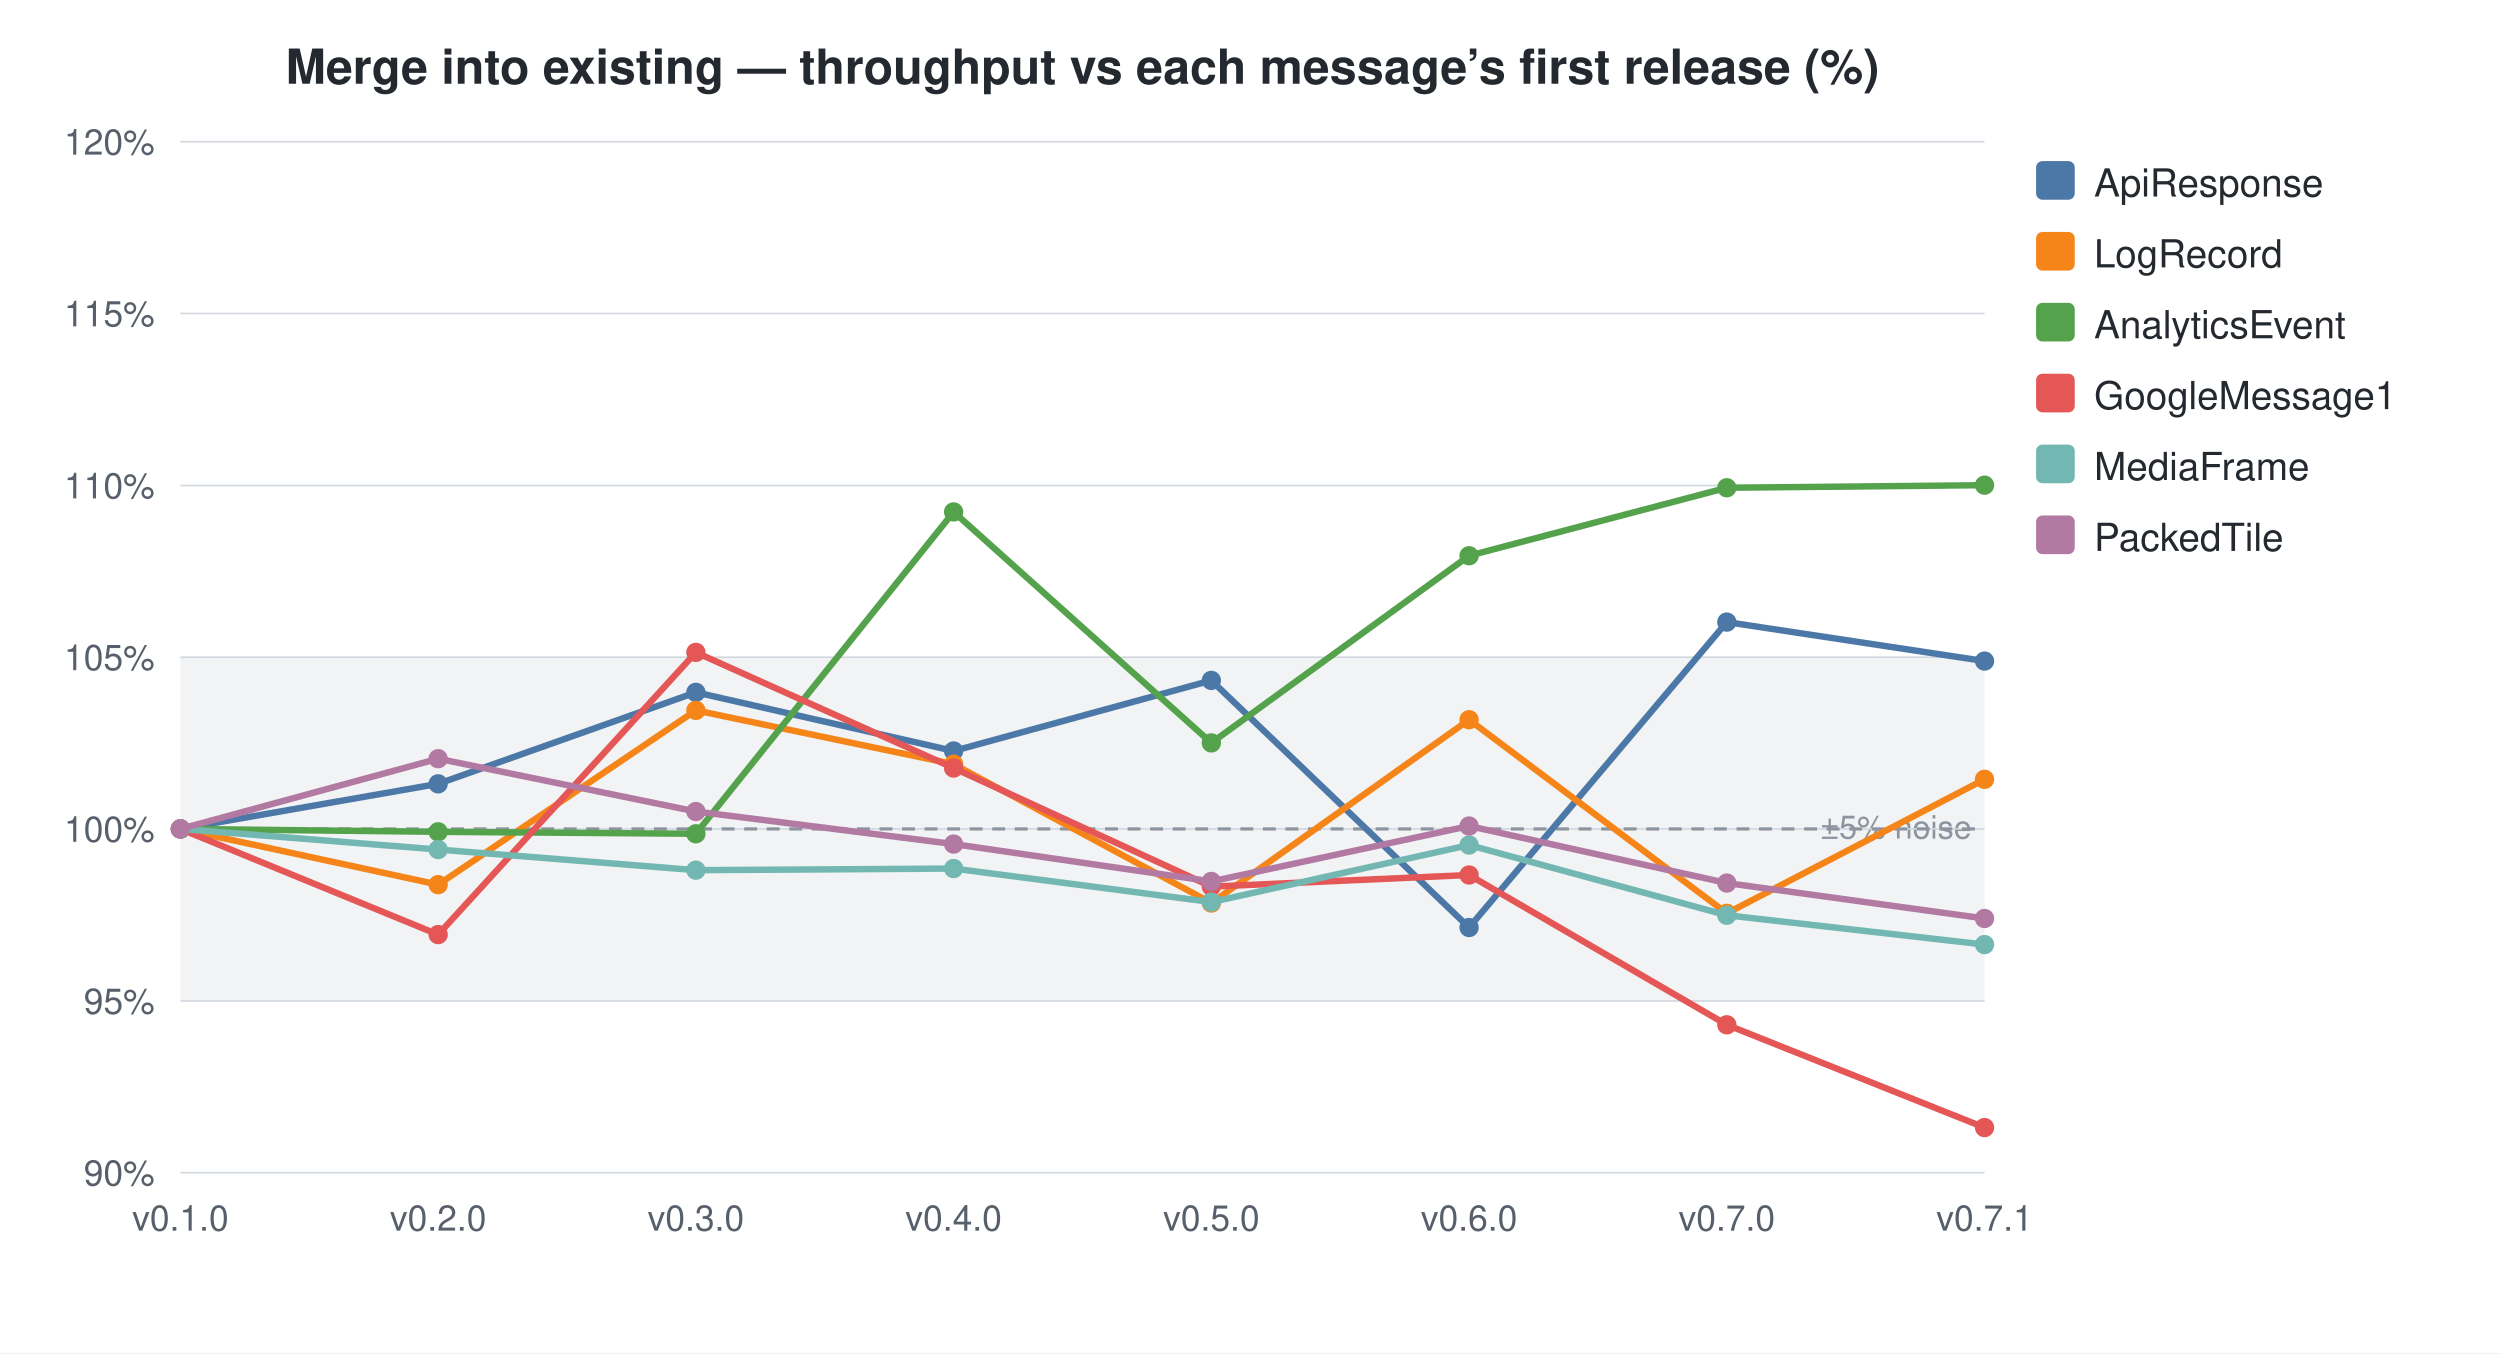
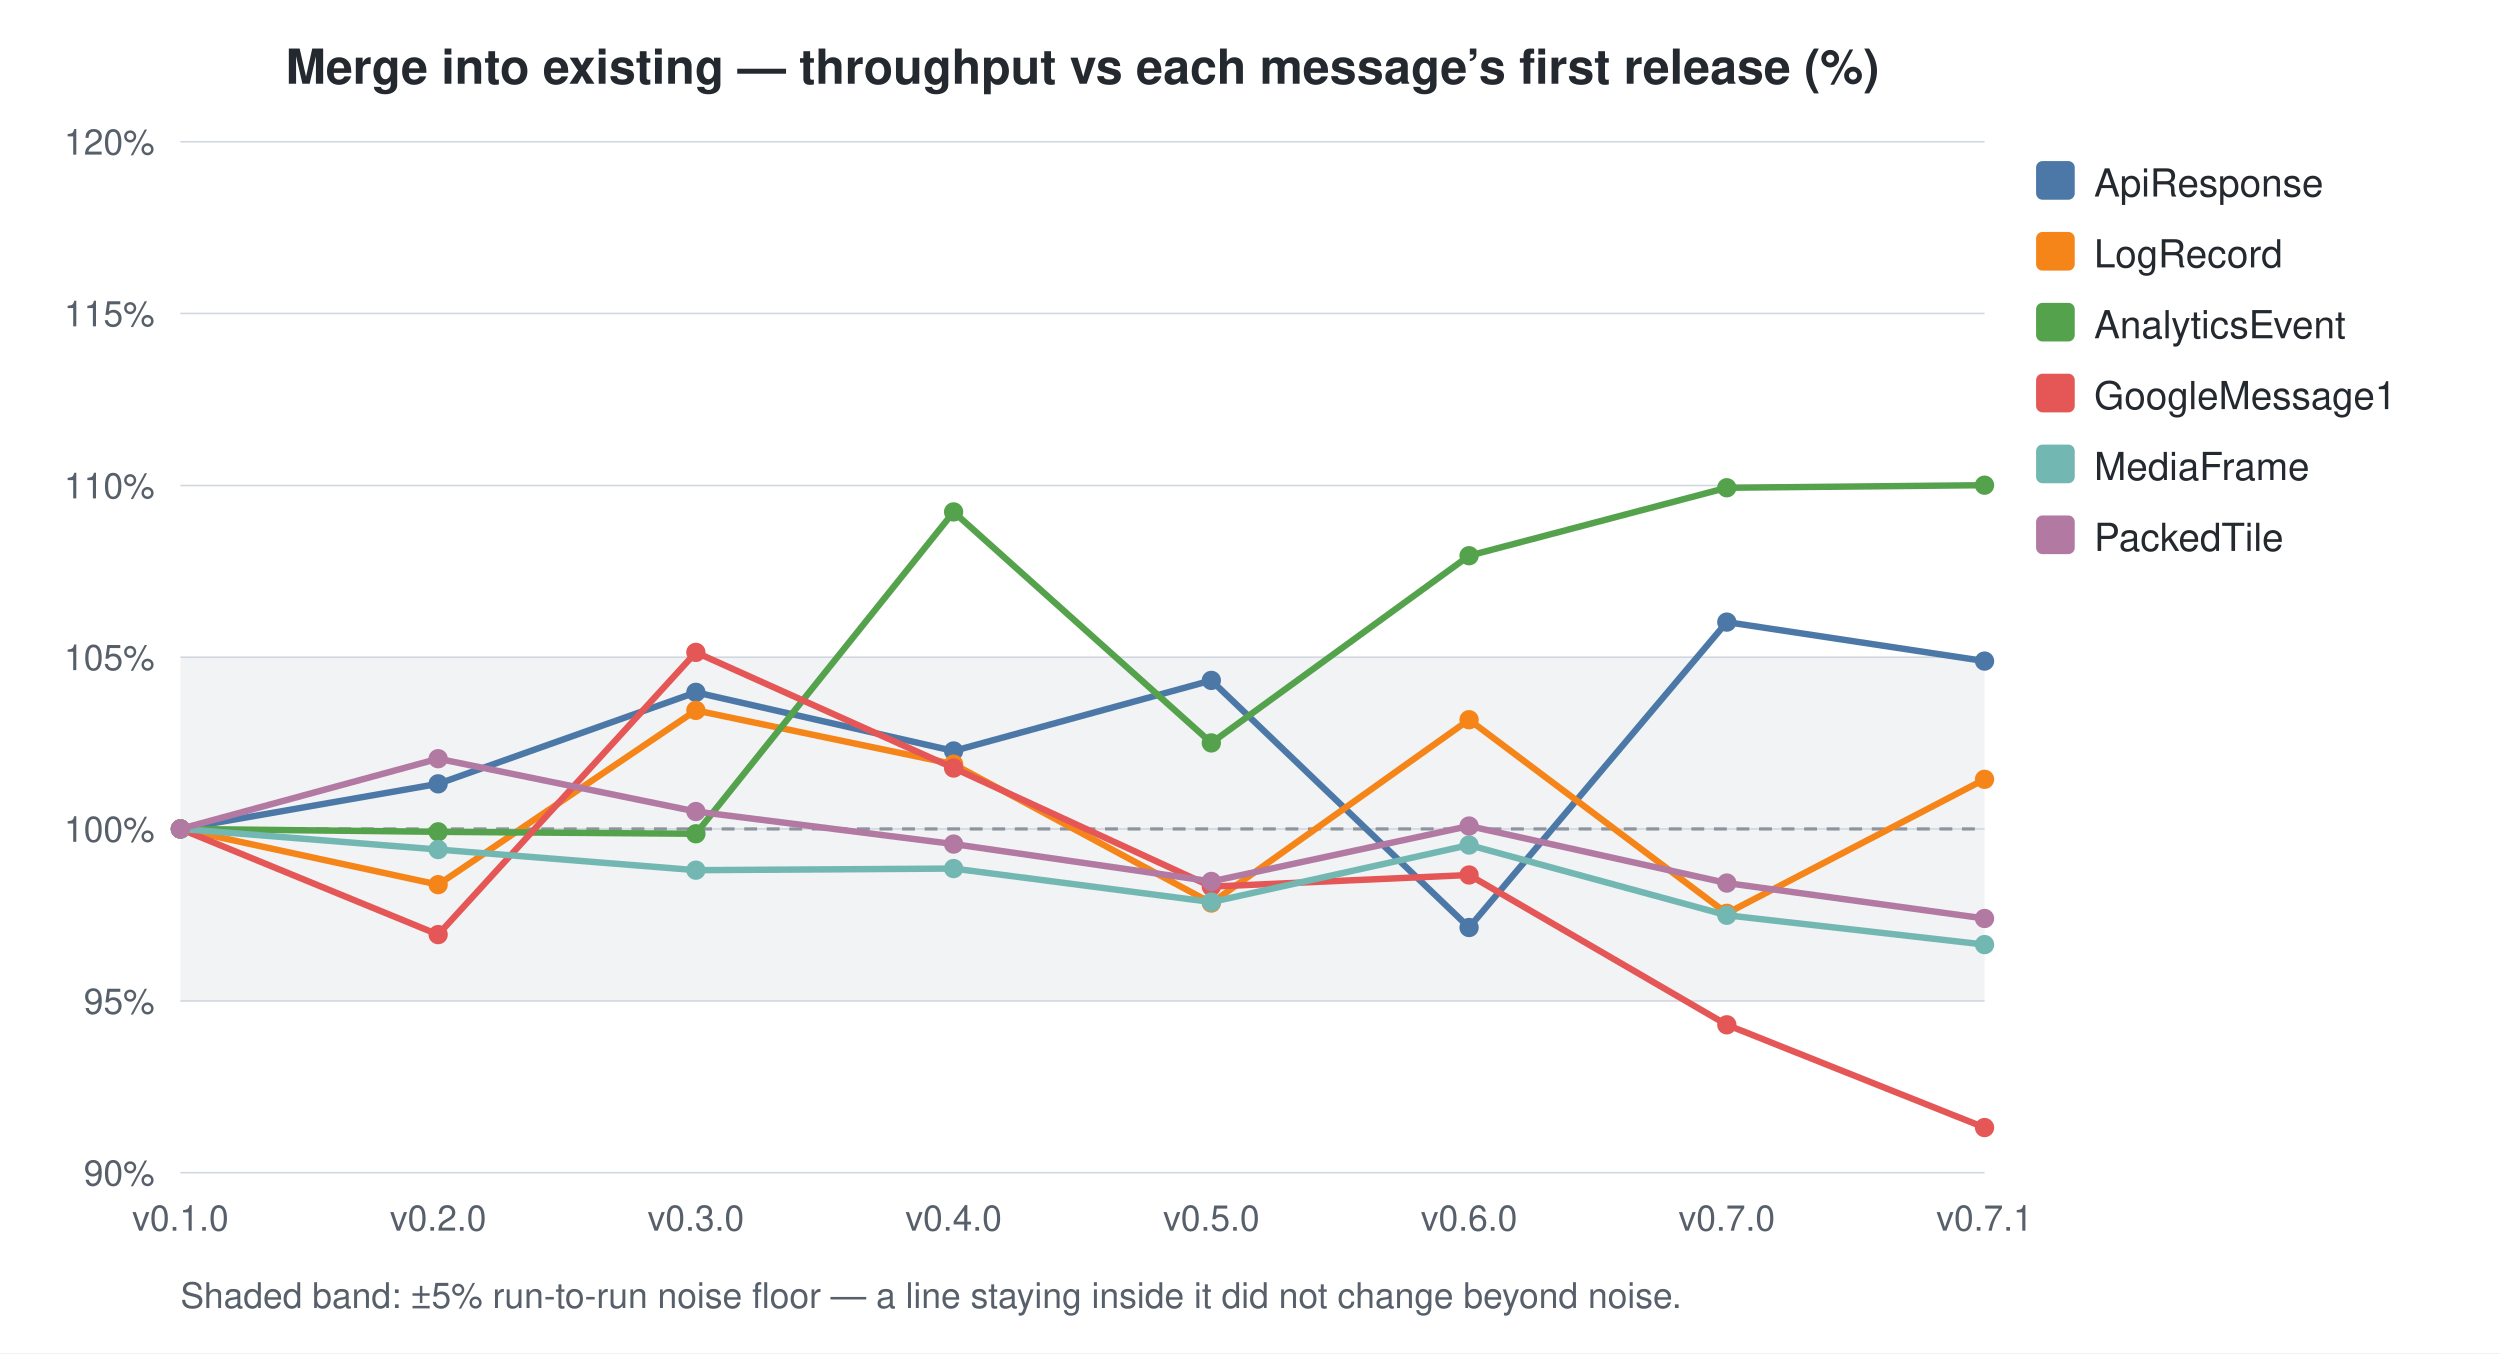
<svg xmlns="http://www.w3.org/2000/svg" width="776" height="420" viewBox="0 0 776 420">
  <style>
    text { font-family: -apple-system, BlinkMacSystemFont, "Segoe UI", Helvetica, Arial, sans-serif; }
    .title { font-size: 15px; font-weight: 600; fill: #24292f; }
    .axis-label { font-size: 11px; fill: #57606a; }
    .legend-text { font-size: 12px; fill: #24292f; }
    .grid { stroke: #d0d7de; stroke-width: 0.5; }
    .baseline { stroke: #8c959f; stroke-width: 1; stroke-dasharray: 4 3; }
    .noise-band { fill: #b1bac4; opacity: 0.18; }
-     .band-label { font-size: 10px; fill: #8c959f; }
+     .footnote { font-size: 11px; fill: #57606a; }
  </style>
  <rect width="100%" height="100%" fill="white" />
  <rect x="56" y="204.0" width="560" height="106.7" class="noise-band" />
-   <text x="612" y="260.3" text-anchor="end" class="band-label">±5% noise</text>
  <text x="336.0" y="26" text-anchor="middle" class="title">Merge into existing — throughput vs each message’s first release (%)</text>
  <line x1="56" y1="364.0" x2="616" y2="364.0" class="grid" />
  <text x="48" y="368.0" text-anchor="end" class="axis-label">90%</text>
  <line x1="56" y1="310.7" x2="616" y2="310.7" class="grid" />
  <text x="48" y="314.7" text-anchor="end" class="axis-label">95%</text>
  <line x1="56" y1="257.3" x2="616" y2="257.3" class="grid" />
  <text x="48" y="261.3" text-anchor="end" class="axis-label">100%</text>
  <line x1="56" y1="204.0" x2="616" y2="204.0" class="grid" />
  <text x="48" y="208.0" text-anchor="end" class="axis-label">105%</text>
  <line x1="56" y1="150.7" x2="616" y2="150.7" class="grid" />
  <text x="48" y="154.7" text-anchor="end" class="axis-label">110%</text>
  <line x1="56" y1="97.3" x2="616" y2="97.3" class="grid" />
  <text x="48" y="101.3" text-anchor="end" class="axis-label">115%</text>
  <line x1="56" y1="44.0" x2="616" y2="44.0" class="grid" />
  <text x="48" y="48.0" text-anchor="end" class="axis-label">120%</text>
  <line x1="56" y1="257.3" x2="616" y2="257.3" class="baseline" />
  <text x="56.0" y="382" text-anchor="middle" class="axis-label">v0.1.0</text>
  <text x="136.0" y="382" text-anchor="middle" class="axis-label">v0.2.0</text>
  <text x="216.0" y="382" text-anchor="middle" class="axis-label">v0.3.0</text>
  <text x="296.0" y="382" text-anchor="middle" class="axis-label">v0.4.0</text>
  <text x="376.0" y="382" text-anchor="middle" class="axis-label">v0.5.0</text>
  <text x="456.0" y="382" text-anchor="middle" class="axis-label">v0.6.0</text>
  <text x="536.0" y="382" text-anchor="middle" class="axis-label">v0.7.0</text>
  <text x="616.0" y="382" text-anchor="middle" class="axis-label">v0.7.1</text>
  <path d="M56.0,257.3 L136.0,243.3 L216.0,214.9 L296.0,233.1 L376.0,211.2 L456.0,287.9 L536.0,193.1 L616.0,205.2" fill="none" stroke="#4C78A8" stroke-width="2" />
  <circle cx="56.0" cy="257.3" r="3" fill="#4C78A8" />
  <circle cx="136.0" cy="243.3" r="3" fill="#4C78A8" />
  <circle cx="216.0" cy="214.9" r="3" fill="#4C78A8" />
  <circle cx="296.0" cy="233.1" r="3" fill="#4C78A8" />
  <circle cx="376.0" cy="211.2" r="3" fill="#4C78A8" />
  <circle cx="456.0" cy="287.9" r="3" fill="#4C78A8" />
  <circle cx="536.0" cy="193.1" r="3" fill="#4C78A8" />
  <circle cx="616.0" cy="205.2" r="3" fill="#4C78A8" />
  <path d="M56.0,257.3 L136.0,274.6 L216.0,220.5 L296.0,237.2 L376.0,280.3 L456.0,223.4 L536.0,283.5 L616.0,241.9" fill="none" stroke="#F58518" stroke-width="2" />
  <circle cx="56.0" cy="257.3" r="3" fill="#F58518" />
  <circle cx="136.0" cy="274.6" r="3" fill="#F58518" />
  <circle cx="216.0" cy="220.5" r="3" fill="#F58518" />
  <circle cx="296.0" cy="237.2" r="3" fill="#F58518" />
  <circle cx="376.0" cy="280.3" r="3" fill="#F58518" />
  <circle cx="456.0" cy="223.4" r="3" fill="#F58518" />
  <circle cx="536.0" cy="283.5" r="3" fill="#F58518" />
  <circle cx="616.0" cy="241.9" r="3" fill="#F58518" />
  <path d="M56.0,257.3 L136.0,258.2 L216.0,258.8 L296.0,158.9 L376.0,230.6 L456.0,172.5 L536.0,151.4 L616.0,150.6" fill="none" stroke="#54A24B" stroke-width="2" />
  <circle cx="56.0" cy="257.3" r="3" fill="#54A24B" />
  <circle cx="136.0" cy="258.2" r="3" fill="#54A24B" />
  <circle cx="216.0" cy="258.8" r="3" fill="#54A24B" />
  <circle cx="296.0" cy="158.9" r="3" fill="#54A24B" />
  <circle cx="376.0" cy="230.6" r="3" fill="#54A24B" />
  <circle cx="456.0" cy="172.5" r="3" fill="#54A24B" />
  <circle cx="536.0" cy="151.4" r="3" fill="#54A24B" />
  <circle cx="616.0" cy="150.6" r="3" fill="#54A24B" />
  <path d="M56.0,257.3 L136.0,290.1 L216.0,202.5 L296.0,238.4 L376.0,275.2 L456.0,271.6 L536.0,318.1 L616.0,350.0" fill="none" stroke="#E45756" stroke-width="2" />
  <circle cx="56.0" cy="257.3" r="3" fill="#E45756" />
  <circle cx="136.0" cy="290.1" r="3" fill="#E45756" />
  <circle cx="216.0" cy="202.5" r="3" fill="#E45756" />
  <circle cx="296.0" cy="238.4" r="3" fill="#E45756" />
  <circle cx="376.0" cy="275.2" r="3" fill="#E45756" />
  <circle cx="456.0" cy="271.6" r="3" fill="#E45756" />
  <circle cx="536.0" cy="318.1" r="3" fill="#E45756" />
  <circle cx="616.0" cy="350.0" r="3" fill="#E45756" />
  <path d="M56.0,257.3 L136.0,263.7 L216.0,270.1 L296.0,269.6 L376.0,280.0 L456.0,262.3 L536.0,284.1 L616.0,293.2" fill="none" stroke="#72B7B2" stroke-width="2" />
  <circle cx="56.0" cy="257.3" r="3" fill="#72B7B2" />
  <circle cx="136.0" cy="263.7" r="3" fill="#72B7B2" />
  <circle cx="216.0" cy="270.1" r="3" fill="#72B7B2" />
  <circle cx="296.0" cy="269.6" r="3" fill="#72B7B2" />
  <circle cx="376.0" cy="280.0" r="3" fill="#72B7B2" />
  <circle cx="456.0" cy="262.3" r="3" fill="#72B7B2" />
  <circle cx="536.0" cy="284.1" r="3" fill="#72B7B2" />
  <circle cx="616.0" cy="293.2" r="3" fill="#72B7B2" />
  <path d="M56.0,257.3 L136.0,235.5 L216.0,251.9 L296.0,262.0 L376.0,273.6 L456.0,256.4 L536.0,274.1 L616.0,285.1" fill="none" stroke="#B279A2" stroke-width="2" />
  <circle cx="56.0" cy="257.3" r="3" fill="#B279A2" />
  <circle cx="136.0" cy="235.5" r="3" fill="#B279A2" />
  <circle cx="216.0" cy="251.9" r="3" fill="#B279A2" />
  <circle cx="296.0" cy="262.0" r="3" fill="#B279A2" />
  <circle cx="376.0" cy="273.6" r="3" fill="#B279A2" />
  <circle cx="456.0" cy="256.4" r="3" fill="#B279A2" />
  <circle cx="536.0" cy="274.1" r="3" fill="#B279A2" />
  <circle cx="616.0" cy="285.1" r="3" fill="#B279A2" />
  <rect x="632" y="50" width="12" height="12" rx="2" fill="#4C78A8" />
  <text x="650" y="61" class="legend-text">ApiResponse</text>
  <rect x="632" y="72" width="12" height="12" rx="2" fill="#F58518" />
  <text x="650" y="83" class="legend-text">LogRecord</text>
  <rect x="632" y="94" width="12" height="12" rx="2" fill="#54A24B" />
  <text x="650" y="105" class="legend-text">AnalyticsEvent</text>
  <rect x="632" y="116" width="12" height="12" rx="2" fill="#E45756" />
  <text x="650" y="127" class="legend-text">GoogleMessage1</text>
  <rect x="632" y="138" width="12" height="12" rx="2" fill="#72B7B2" />
  <text x="650" y="149" class="legend-text">MediaFrame</text>
  <rect x="632" y="160" width="12" height="12" rx="2" fill="#B279A2" />
  <text x="650" y="171" class="legend-text">PackedTile</text>
+   <text x="56" y="406.0" class="footnote">Shaded band: ±5% run-to-run noise floor — a line staying inside it did not change beyond noise.</text>
</svg>
